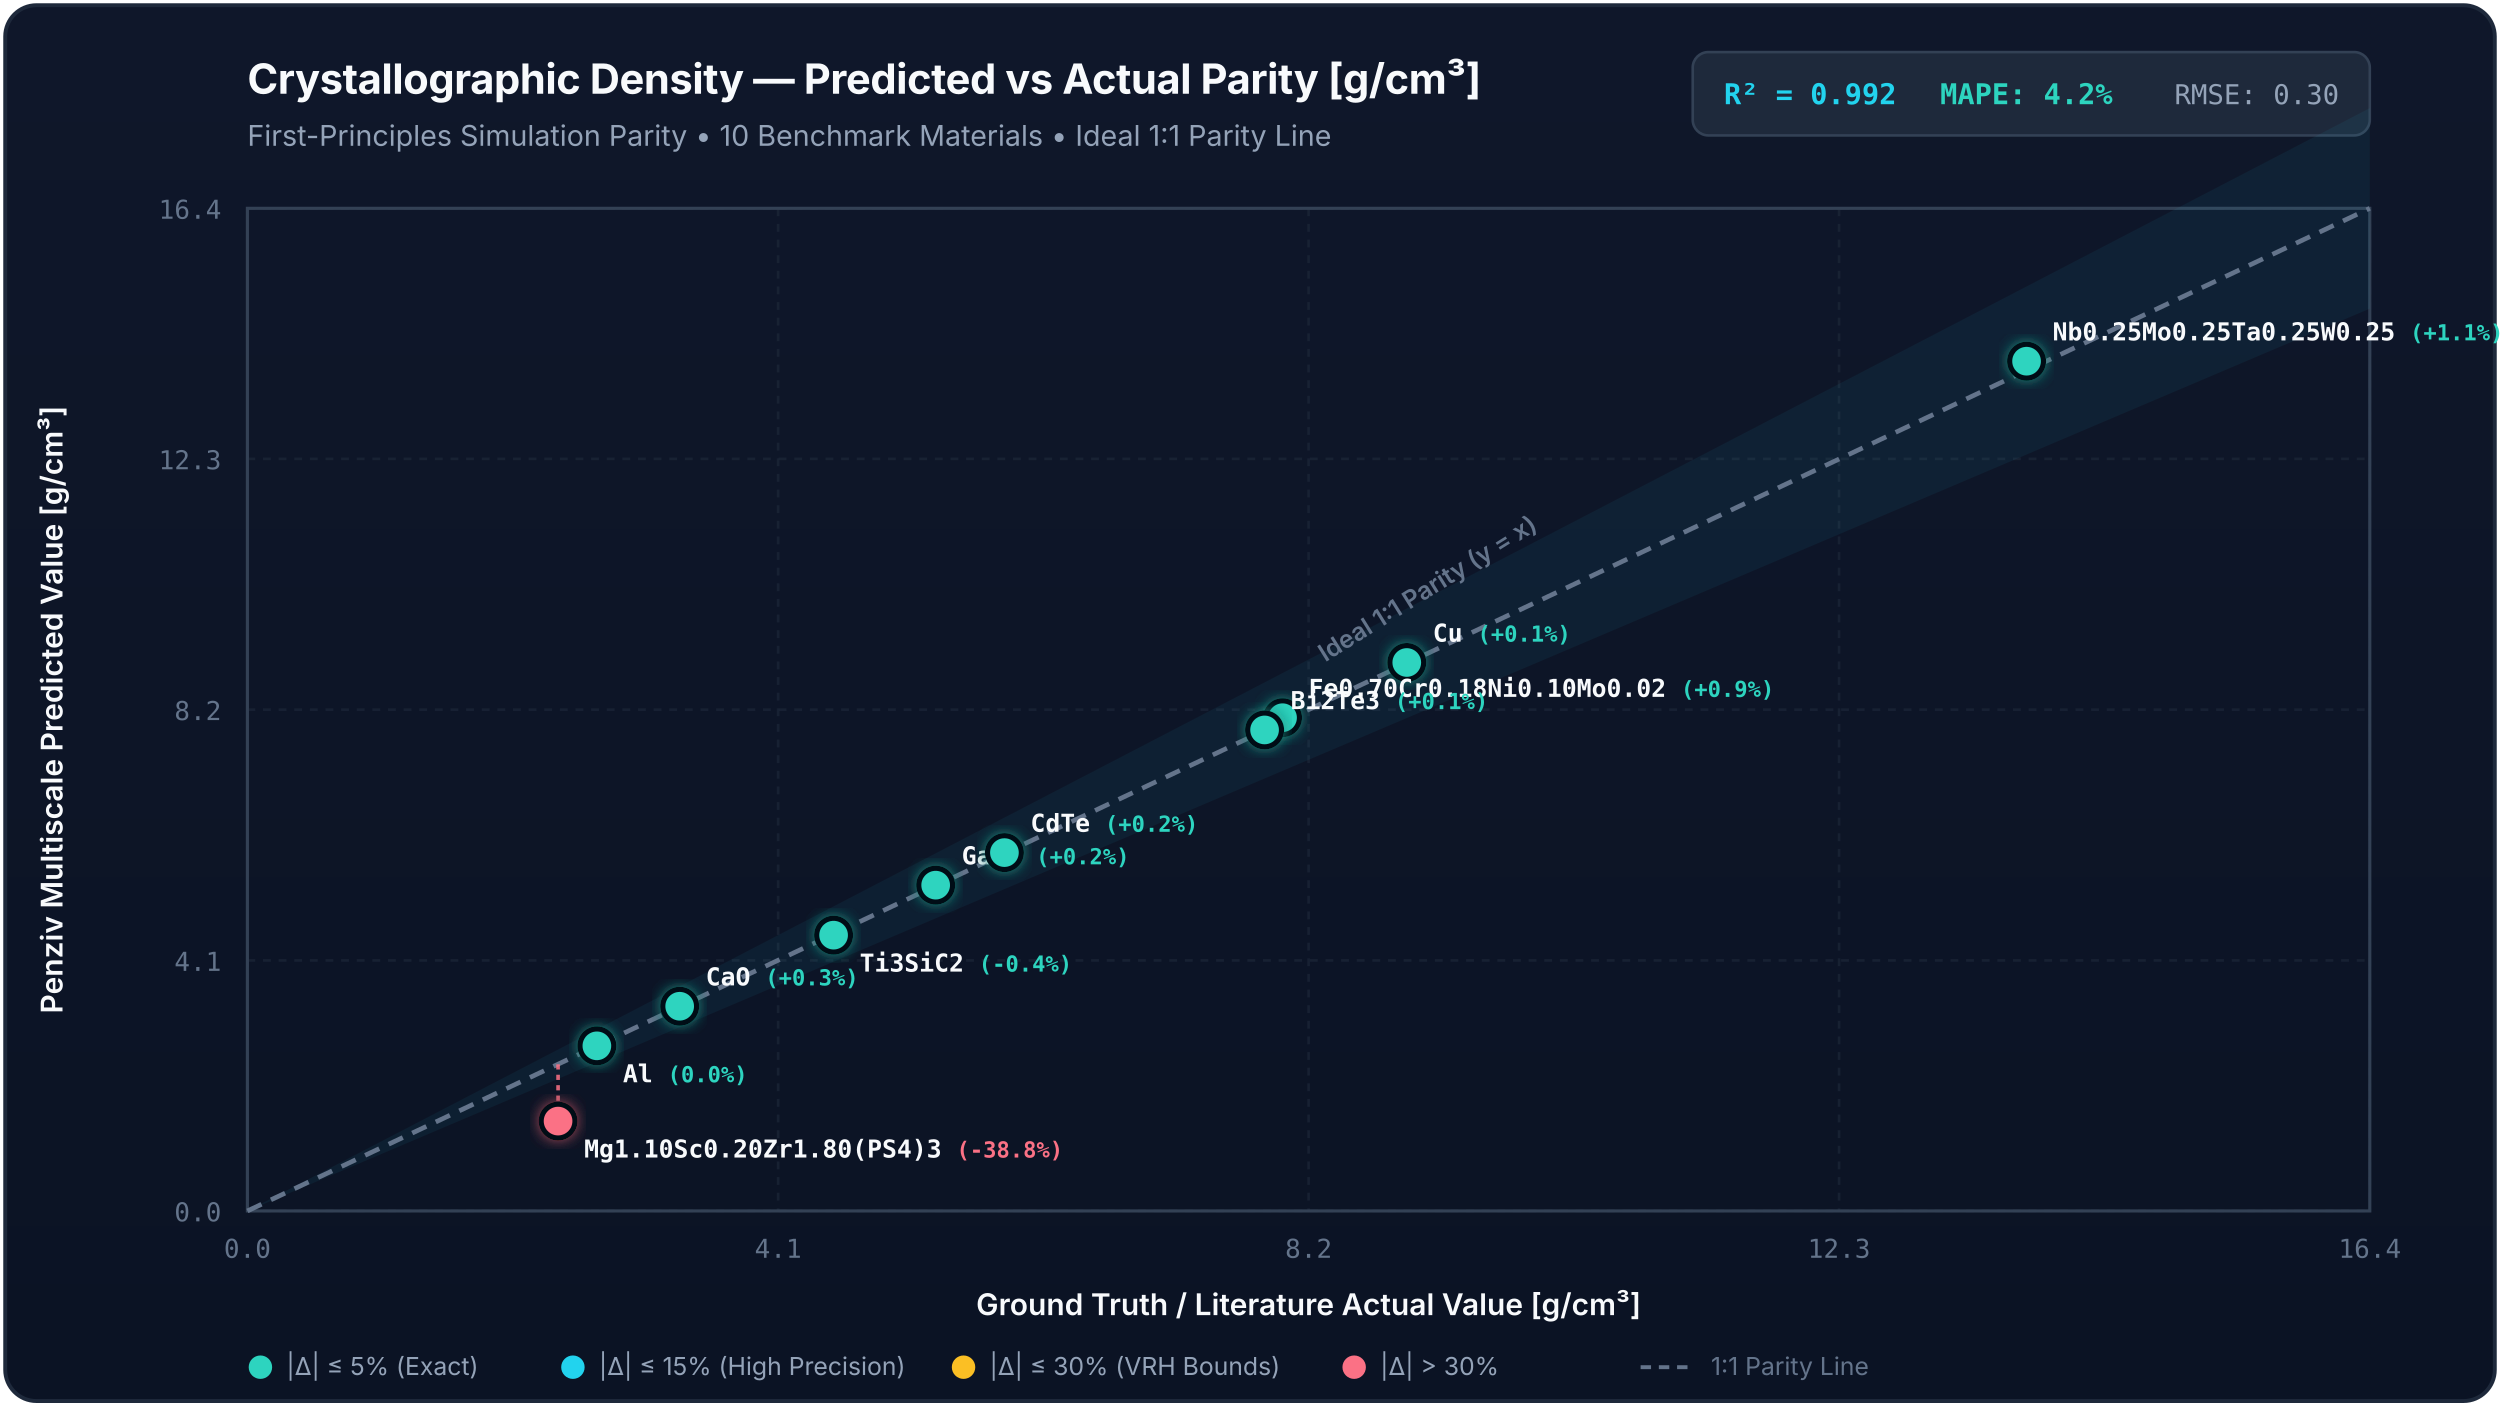
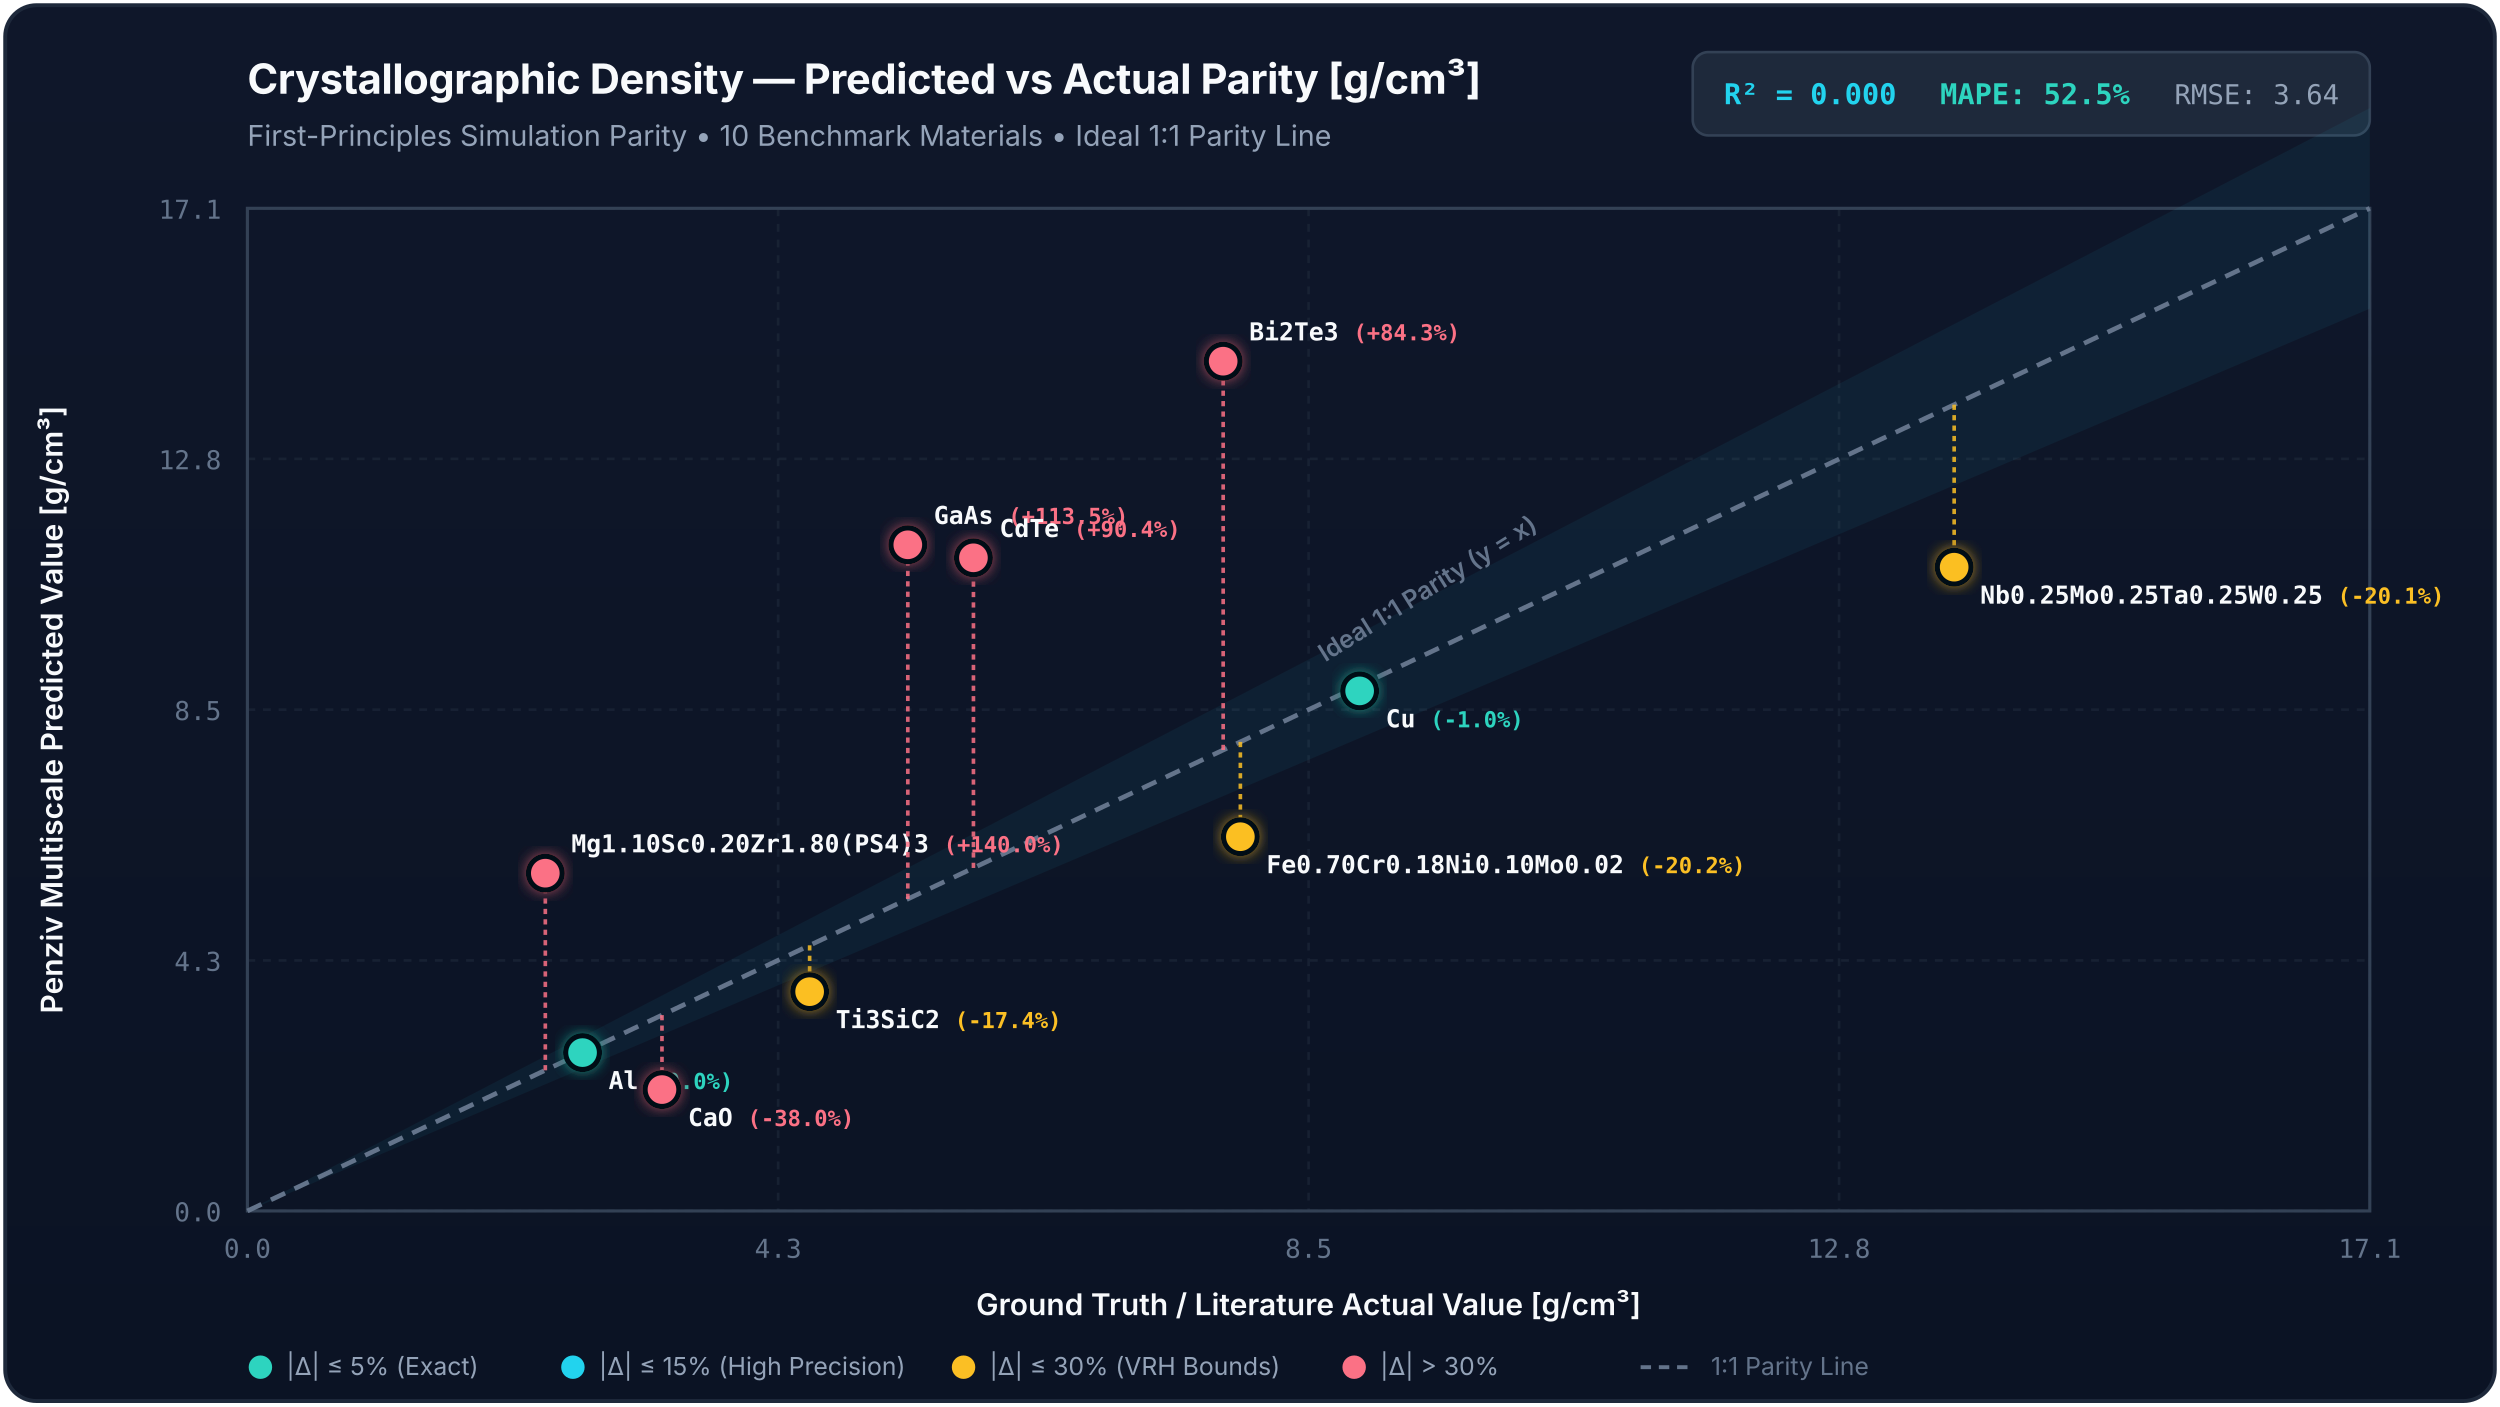
<svg xmlns="http://www.w3.org/2000/svg" viewBox="0 0 960 540" width="100%" height="auto" style="background-color: #040D18; border-radius: 12px; font-family: Inter, -apple-system, sans-serif;">
  <defs>
    <linearGradient id="gradParityCard" x1="0" y1="0" x2="0" y2="1">
      <stop offset="0%" stop-color="#0F172A" />
      <stop offset="100%" stop-color="#0B1324" />
    </linearGradient>
    <filter id="glowEffect" x="-30%" y="-30%" width="160%" height="160%">
      <feGaussianBlur stdDeviation="3" result="blur" />
      <feComposite in="SourceGraphic" in2="blur" operator="over" />
    </filter>
  </defs>
  <rect x="2" y="2" width="956" height="536" rx="12" fill="url(#gradParityCard)" stroke="#1E293B" stroke-width="1.5" />
  <text x="95" y="36" fill="#F8FAFC" font-size="16" font-weight="700" letter-spacing="-0.01em">Crystallographic Density — Predicted vs Actual Parity [g/cm³]</text>
  <text x="95" y="56" fill="#94A3B8" font-size="11">First-Principles Simulation Parity • 10 Benchmark Materials • Ideal 1:1 Parity Line</text>
  <g transform="translate(650, 20)">
    <rect width="260" height="32" rx="6" fill="#1E293B" stroke="#334155" stroke-width="1" />
-     <text x="12" y="20" fill="#22D3EE" font-family="JetBrains Mono, monospace" font-size="11" font-weight="700">R² = 0.992</text>
-     <text x="95" y="20" fill="#2DD4BF" font-family="JetBrains Mono, monospace" font-size="11" font-weight="700">MAPE: 4.2%</text>
-     <text x="185" y="20" fill="#94A3B8" font-family="JetBrains Mono, monospace" font-size="10.5">RMSE: 0.30</text>
+     <text x="12" y="20" fill="#22D3EE" font-family="JetBrains Mono, monospace" font-size="11" font-weight="700">R² = 0.000</text>
+     <text x="95" y="20" fill="#2DD4BF" font-family="JetBrains Mono, monospace" font-size="11" font-weight="700">MAPE: 52.5%</text>
+     <text x="185" y="20" fill="#94A3B8" font-family="JetBrains Mono, monospace" font-size="10.5">RMSE: 3.64</text>
  </g>
  <line x1="95.0" y1="80" x2="95.0" y2="465" stroke="#1E293B" stroke-width="1" stroke-dasharray="3,3" opacity="0.6" />
  <line x1="95" y1="465.0" x2="910" y2="465.0" stroke="#1E293B" stroke-width="1" stroke-dasharray="3,3" opacity="0.6" />
  <text x="85" y="469.0" fill="#64748B" font-family="JetBrains Mono, monospace" font-size="10" text-anchor="end">0.0</text>
  <text x="95.0" y="483.0" fill="#64748B" font-family="JetBrains Mono, monospace" font-size="10" text-anchor="middle">0.0</text>
  <line x1="298.8" y1="80" x2="298.8" y2="465" stroke="#1E293B" stroke-width="1" stroke-dasharray="3,3" opacity="0.6" />
  <line x1="95" y1="368.8" x2="910" y2="368.8" stroke="#1E293B" stroke-width="1" stroke-dasharray="3,3" opacity="0.6" />
-   <text x="85" y="372.8" fill="#64748B" font-family="JetBrains Mono, monospace" font-size="10" text-anchor="end">4.1</text>
-   <text x="298.8" y="483.0" fill="#64748B" font-family="JetBrains Mono, monospace" font-size="10" text-anchor="middle">4.1</text>
+   <text x="85" y="372.8" fill="#64748B" font-family="JetBrains Mono, monospace" font-size="10" text-anchor="end">4.3</text>
+   <text x="298.8" y="483.0" fill="#64748B" font-family="JetBrains Mono, monospace" font-size="10" text-anchor="middle">4.3</text>
  <line x1="502.5" y1="80" x2="502.5" y2="465" stroke="#1E293B" stroke-width="1" stroke-dasharray="3,3" opacity="0.6" />
  <line x1="95" y1="272.5" x2="910" y2="272.5" stroke="#1E293B" stroke-width="1" stroke-dasharray="3,3" opacity="0.6" />
-   <text x="85" y="276.5" fill="#64748B" font-family="JetBrains Mono, monospace" font-size="10" text-anchor="end">8.2</text>
-   <text x="502.5" y="483.0" fill="#64748B" font-family="JetBrains Mono, monospace" font-size="10" text-anchor="middle">8.2</text>
+   <text x="85" y="276.5" fill="#64748B" font-family="JetBrains Mono, monospace" font-size="10" text-anchor="end">8.5</text>
+   <text x="502.5" y="483.0" fill="#64748B" font-family="JetBrains Mono, monospace" font-size="10" text-anchor="middle">8.5</text>
  <line x1="706.2" y1="80" x2="706.2" y2="465" stroke="#1E293B" stroke-width="1" stroke-dasharray="3,3" opacity="0.6" />
  <line x1="95" y1="176.2" x2="910" y2="176.2" stroke="#1E293B" stroke-width="1" stroke-dasharray="3,3" opacity="0.6" />
-   <text x="85" y="180.2" fill="#64748B" font-family="JetBrains Mono, monospace" font-size="10" text-anchor="end">12.3</text>
-   <text x="706.2" y="483.0" fill="#64748B" font-family="JetBrains Mono, monospace" font-size="10" text-anchor="middle">12.3</text>
+   <text x="85" y="180.2" fill="#64748B" font-family="JetBrains Mono, monospace" font-size="10" text-anchor="end">12.8</text>
+   <text x="706.2" y="483.0" fill="#64748B" font-family="JetBrains Mono, monospace" font-size="10" text-anchor="middle">12.8</text>
  <line x1="910.0" y1="80" x2="910.0" y2="465" stroke="#1E293B" stroke-width="1" stroke-dasharray="3,3" opacity="0.6" />
  <line x1="95" y1="80.0" x2="910" y2="80.0" stroke="#1E293B" stroke-width="1" stroke-dasharray="3,3" opacity="0.6" />
-   <text x="85" y="84.0" fill="#64748B" font-family="JetBrains Mono, monospace" font-size="10" text-anchor="end">16.4</text>
-   <text x="910.0" y="483.0" fill="#64748B" font-family="JetBrains Mono, monospace" font-size="10" text-anchor="middle">16.4</text>
+   <text x="85" y="84.0" fill="#64748B" font-family="JetBrains Mono, monospace" font-size="10" text-anchor="end">17.1</text>
+   <text x="910.0" y="483.0" fill="#64748B" font-family="JetBrains Mono, monospace" font-size="10" text-anchor="middle">17.1</text>
  <rect x="95" y="80" width="815" height="385" fill="none" stroke="#334155" stroke-width="1.2" />
  <polygon points="95.0,465.0 910.0,41.5 910.0,118.5 95.0,465.0" fill="#22D3EE" opacity="0.06" />
  <line x1="95.0" y1="465.0" x2="910.0" y2="80.0" stroke="#64748B" stroke-width="1.8" stroke-dasharray="6,4" />
  <text x="517.5" y="260.5" fill="#64748B" font-size="9.5" font-weight="600" transform="rotate(-32 502.5 272.5)">Ideal 1:1 Parity (y = x)</text>
  <text x="502.5" y="505.0" fill="#F8FAFC" font-size="11.5" font-weight="600" text-anchor="middle">Ground Truth / Literature Actual Value  [g/cm³]</text>
  <text x="24" y="272.5" fill="#F8FAFC" font-size="11.5" font-weight="600" text-anchor="middle" transform="rotate(-90 24 272.5)">Penziv Multiscale Predicted Value  [g/cm³]</text>
-   <line x1="540.2" y1="254.7" x2="540.2" y2="254.4" stroke="#2DD4BF" stroke-width="1.4" stroke-dasharray="2,2" opacity="0.85" />
-   <circle cx="540.2" cy="254.4" r="6.5" fill="#2DD4BF" stroke="#040D18" stroke-width="2" filter="url(#glowEffect)" />
-   <text x="550.2" y="246.4" fill="#F8FAFC" font-family="JetBrains Mono, monospace" font-size="9.5" font-weight="700" text-anchor="start">Cu <tspan fill="#2DD4BF" font-size="8.5">(+0.1%)</tspan>
+   <line x1="522.1" y1="263.2" x2="522.1" y2="265.3" stroke="#2DD4BF" stroke-width="1.4" stroke-dasharray="2,2" opacity="0.85" />
+   <circle cx="522.1" cy="265.3" r="6.5" fill="#2DD4BF" stroke="#040D18" stroke-width="2" filter="url(#glowEffect)" />
+   <text x="532.1" y="279.3" fill="#F8FAFC" font-family="JetBrains Mono, monospace" font-size="9.5" font-weight="700" text-anchor="start">Cu <tspan fill="#2DD4BF" font-size="8.5">(-1.0%)</tspan>
  </text>
-   <line x1="229.2" y1="401.6" x2="229.2" y2="401.6" stroke="#2DD4BF" stroke-width="1.4" stroke-dasharray="2,2" opacity="0.85" />
-   <circle cx="229.2" cy="401.6" r="6.5" fill="#2DD4BF" stroke="#040D18" stroke-width="2" filter="url(#glowEffect)" />
-   <text x="239.2" y="415.6" fill="#F8FAFC" font-family="JetBrains Mono, monospace" font-size="9.5" font-weight="700" text-anchor="start">Al <tspan fill="#2DD4BF" font-size="8.5">(0.0%)</tspan>
+   <line x1="223.7" y1="404.2" x2="223.7" y2="404.2" stroke="#2DD4BF" stroke-width="1.4" stroke-dasharray="2,2" opacity="0.85" />
+   <circle cx="223.7" cy="404.2" r="6.5" fill="#2DD4BF" stroke="#040D18" stroke-width="2" filter="url(#glowEffect)" />
+   <text x="233.7" y="418.2" fill="#F8FAFC" font-family="JetBrains Mono, monospace" font-size="9.5" font-weight="700" text-anchor="start">Al <tspan fill="#2DD4BF" font-size="8.5">(0.0%)</tspan>
  </text>
-   <line x1="261.0" y1="386.6" x2="261.0" y2="386.4" stroke="#2DD4BF" stroke-width="1.4" stroke-dasharray="2,2" opacity="0.85" />
-   <circle cx="261.0" cy="386.4" r="6.5" fill="#2DD4BF" stroke="#040D18" stroke-width="2" filter="url(#glowEffect)" />
-   <text x="271.0" y="378.4" fill="#F8FAFC" font-family="JetBrains Mono, monospace" font-size="9.5" font-weight="700" text-anchor="start">CaO <tspan fill="#2DD4BF" font-size="8.5">(+0.3%)</tspan>
+   <line x1="254.2" y1="389.8" x2="254.2" y2="418.4" stroke="#FB7185" stroke-width="1.4" stroke-dasharray="2,2" opacity="0.85" />
+   <circle cx="254.2" cy="418.4" r="6.5" fill="#FB7185" stroke="#040D18" stroke-width="2" filter="url(#glowEffect)" />
+   <text x="264.2" y="432.4" fill="#F8FAFC" font-family="JetBrains Mono, monospace" font-size="9.5" font-weight="700" text-anchor="start">CaO <tspan fill="#FB7185" font-size="8.5">(-38.0%)</tspan>
  </text>
-   <line x1="492.5" y1="277.2" x2="492.5" y2="275.6" stroke="#2DD4BF" stroke-width="1.4" stroke-dasharray="2,2" opacity="0.85" />
-   <circle cx="492.5" cy="275.6" r="6.5" fill="#2DD4BF" stroke="#040D18" stroke-width="2" filter="url(#glowEffect)" />
-   <text x="502.5" y="267.6" fill="#F8FAFC" font-family="JetBrains Mono, monospace" font-size="9.5" font-weight="700" text-anchor="start">Fe0.70Cr0.18Ni0.10Mo0.02 <tspan fill="#2DD4BF" font-size="8.5">(+0.9%)</tspan>
+   <line x1="476.3" y1="284.9" x2="476.3" y2="321.3" stroke="#FBBF24" stroke-width="1.4" stroke-dasharray="2,2" opacity="0.85" />
+   <circle cx="476.3" cy="321.3" r="6.5" fill="#FBBF24" stroke="#040D18" stroke-width="2" filter="url(#glowEffect)" />
+   <text x="486.3" y="335.3" fill="#F8FAFC" font-family="JetBrains Mono, monospace" font-size="9.5" font-weight="700" text-anchor="start">Fe0.70Cr0.18Ni0.10Mo0.02 <tspan fill="#FBBF24" font-size="8.5">(-20.2%)</tspan>
  </text>
-   <line x1="320.1" y1="358.7" x2="320.1" y2="359.1" stroke="#2DD4BF" stroke-width="1.4" stroke-dasharray="2,2" opacity="0.85" />
-   <circle cx="320.1" cy="359.1" r="6.5" fill="#2DD4BF" stroke="#040D18" stroke-width="2" filter="url(#glowEffect)" />
-   <text x="330.1" y="373.1" fill="#F8FAFC" font-family="JetBrains Mono, monospace" font-size="9.5" font-weight="700" text-anchor="start">Ti3SiC2 <tspan fill="#2DD4BF" font-size="8.5">(-0.4%)</tspan>
+   <line x1="310.9" y1="363.0" x2="310.9" y2="380.8" stroke="#FBBF24" stroke-width="1.4" stroke-dasharray="2,2" opacity="0.85" />
+   <circle cx="310.9" cy="380.8" r="6.5" fill="#FBBF24" stroke="#040D18" stroke-width="2" filter="url(#glowEffect)" />
+   <text x="320.9" y="394.8" fill="#F8FAFC" font-family="JetBrains Mono, monospace" font-size="9.5" font-weight="700" text-anchor="start">Ti3SiC2 <tspan fill="#FBBF24" font-size="8.5">(-17.4%)</tspan>
  </text>
-   <line x1="778.2" y1="142.2" x2="778.2" y2="138.7" stroke="#2DD4BF" stroke-width="1.4" stroke-dasharray="2,2" opacity="0.85" />
-   <circle cx="778.2" cy="138.7" r="6.5" fill="#2DD4BF" stroke="#040D18" stroke-width="2" filter="url(#glowEffect)" />
-   <text x="788.2" y="130.7" fill="#F8FAFC" font-family="JetBrains Mono, monospace" font-size="9.5" font-weight="700" text-anchor="start">Nb0.25Mo0.25Ta0.25W0.25 <tspan fill="#2DD4BF" font-size="8.5">(+1.1%)</tspan>
+   <line x1="750.4" y1="155.4" x2="750.4" y2="217.8" stroke="#FBBF24" stroke-width="1.4" stroke-dasharray="2,2" opacity="0.85" />
+   <circle cx="750.4" cy="217.8" r="6.5" fill="#FBBF24" stroke="#040D18" stroke-width="2" filter="url(#glowEffect)" />
+   <text x="760.4" y="231.8" fill="#F8FAFC" font-family="JetBrains Mono, monospace" font-size="9.5" font-weight="700" text-anchor="start">Nb0.25Mo0.25Ta0.25W0.25 <tspan fill="#FBBF24" font-size="8.5">(-20.1%)</tspan>
  </text>
-   <line x1="214.3" y1="408.7" x2="214.3" y2="430.5" stroke="#FB7185" stroke-width="1.4" stroke-dasharray="2,2" opacity="0.85" />
-   <circle cx="214.3" cy="430.5" r="6.5" fill="#FB7185" stroke="#040D18" stroke-width="2" filter="url(#glowEffect)" />
-   <text x="224.3" y="444.5" fill="#F8FAFC" font-family="JetBrains Mono, monospace" font-size="9.5" font-weight="700" text-anchor="start">Mg1.10Sc0.20Zr1.80(PS4)3 <tspan fill="#FB7185" font-size="8.5">(-38.8%)</tspan>
+   <line x1="209.4" y1="411.0" x2="209.4" y2="335.3" stroke="#FB7185" stroke-width="1.4" stroke-dasharray="2,2" opacity="0.85" />
+   <circle cx="209.4" cy="335.3" r="6.5" fill="#FB7185" stroke="#040D18" stroke-width="2" filter="url(#glowEffect)" />
+   <text x="219.4" y="327.3" fill="#F8FAFC" font-family="JetBrains Mono, monospace" font-size="9.5" font-weight="700" text-anchor="start">Mg1.10Sc0.20Zr1.80(PS4)3 <tspan fill="#FB7185" font-size="8.5">(+140.0%)</tspan>
  </text>
-   <line x1="359.3" y1="340.1" x2="359.3" y2="339.9" stroke="#2DD4BF" stroke-width="1.4" stroke-dasharray="2,2" opacity="0.85" />
-   <circle cx="359.3" cy="339.9" r="6.5" fill="#2DD4BF" stroke="#040D18" stroke-width="2" filter="url(#glowEffect)" />
-   <text x="369.3" y="331.9" fill="#F8FAFC" font-family="JetBrains Mono, monospace" font-size="9.5" font-weight="700" text-anchor="start">GaAs <tspan fill="#2DD4BF" font-size="8.5">(+0.2%)</tspan>
+   <line x1="348.6" y1="345.2" x2="348.6" y2="209.2" stroke="#FB7185" stroke-width="1.4" stroke-dasharray="2,2" opacity="0.85" />
+   <circle cx="348.6" cy="209.2" r="6.5" fill="#FB7185" stroke="#040D18" stroke-width="2" filter="url(#glowEffect)" />
+   <text x="358.6" y="201.2" fill="#F8FAFC" font-family="JetBrains Mono, monospace" font-size="9.5" font-weight="700" text-anchor="start">GaAs <tspan fill="#FB7185" font-size="8.5">(+113.5%)</tspan>
  </text>
-   <line x1="385.7" y1="327.7" x2="385.7" y2="327.4" stroke="#2DD4BF" stroke-width="1.4" stroke-dasharray="2,2" opacity="0.85" />
-   <circle cx="385.7" cy="327.4" r="6.5" fill="#2DD4BF" stroke="#040D18" stroke-width="2" filter="url(#glowEffect)" />
-   <text x="395.7" y="319.4" fill="#F8FAFC" font-family="JetBrains Mono, monospace" font-size="9.5" font-weight="700" text-anchor="start">CdTe <tspan fill="#2DD4BF" font-size="8.5">(+0.2%)</tspan>
+   <line x1="373.8" y1="333.3" x2="373.8" y2="214.2" stroke="#FB7185" stroke-width="1.4" stroke-dasharray="2,2" opacity="0.85" />
+   <circle cx="373.8" cy="214.2" r="6.5" fill="#FB7185" stroke="#040D18" stroke-width="2" filter="url(#glowEffect)" />
+   <text x="383.8" y="206.2" fill="#F8FAFC" font-family="JetBrains Mono, monospace" font-size="9.5" font-weight="700" text-anchor="start">CdTe <tspan fill="#FB7185" font-size="8.5">(+90.4%)</tspan>
  </text>
-   <line x1="485.6" y1="280.5" x2="485.6" y2="280.3" stroke="#2DD4BF" stroke-width="1.4" stroke-dasharray="2,2" opacity="0.85" />
-   <circle cx="485.6" cy="280.3" r="6.5" fill="#2DD4BF" stroke="#040D18" stroke-width="2" filter="url(#glowEffect)" />
-   <text x="495.6" y="272.3" fill="#F8FAFC" font-family="JetBrains Mono, monospace" font-size="9.5" font-weight="700" text-anchor="start">Bi2Te3 <tspan fill="#2DD4BF" font-size="8.5">(+0.1%)</tspan>
+   <line x1="469.7" y1="288.0" x2="469.7" y2="138.7" stroke="#FB7185" stroke-width="1.4" stroke-dasharray="2,2" opacity="0.85" />
+   <circle cx="469.7" cy="138.7" r="6.5" fill="#FB7185" stroke="#040D18" stroke-width="2" filter="url(#glowEffect)" />
+   <text x="479.7" y="130.7" fill="#F8FAFC" font-family="JetBrains Mono, monospace" font-size="9.5" font-weight="700" text-anchor="start">Bi2Te3 <tspan fill="#FB7185" font-size="8.5">(+84.3%)</tspan>
  </text>
  <g transform="translate(95, 528)" font-size="9.5">
    <circle cx="5" cy="-3" r="4.5" fill="#2DD4BF" />
    <text x="15" y="0" fill="#94A3B8">|Δ| ≤ 5% (Exact)</text>
    <circle cx="125" cy="-3" r="4.5" fill="#22D3EE" />
    <text x="135" y="0" fill="#94A3B8">|Δ| ≤ 15% (High Precision)</text>
    <circle cx="275" cy="-3" r="4.5" fill="#FBBF24" />
    <text x="285" y="0" fill="#94A3B8">|Δ| ≤ 30% (VRH Bounds)</text>
    <circle cx="425" cy="-3" r="4.5" fill="#FB7185" />
    <text x="435" y="0" fill="#94A3B8">|Δ| &gt; 30%</text>
    <line x1="535" y1="-3" x2="555" y2="-3" stroke="#64748B" stroke-dasharray="4,3" stroke-width="1.5" />
    <text x="562" y="0" fill="#64748B">1:1 Parity Line</text>
  </g>
</svg>
